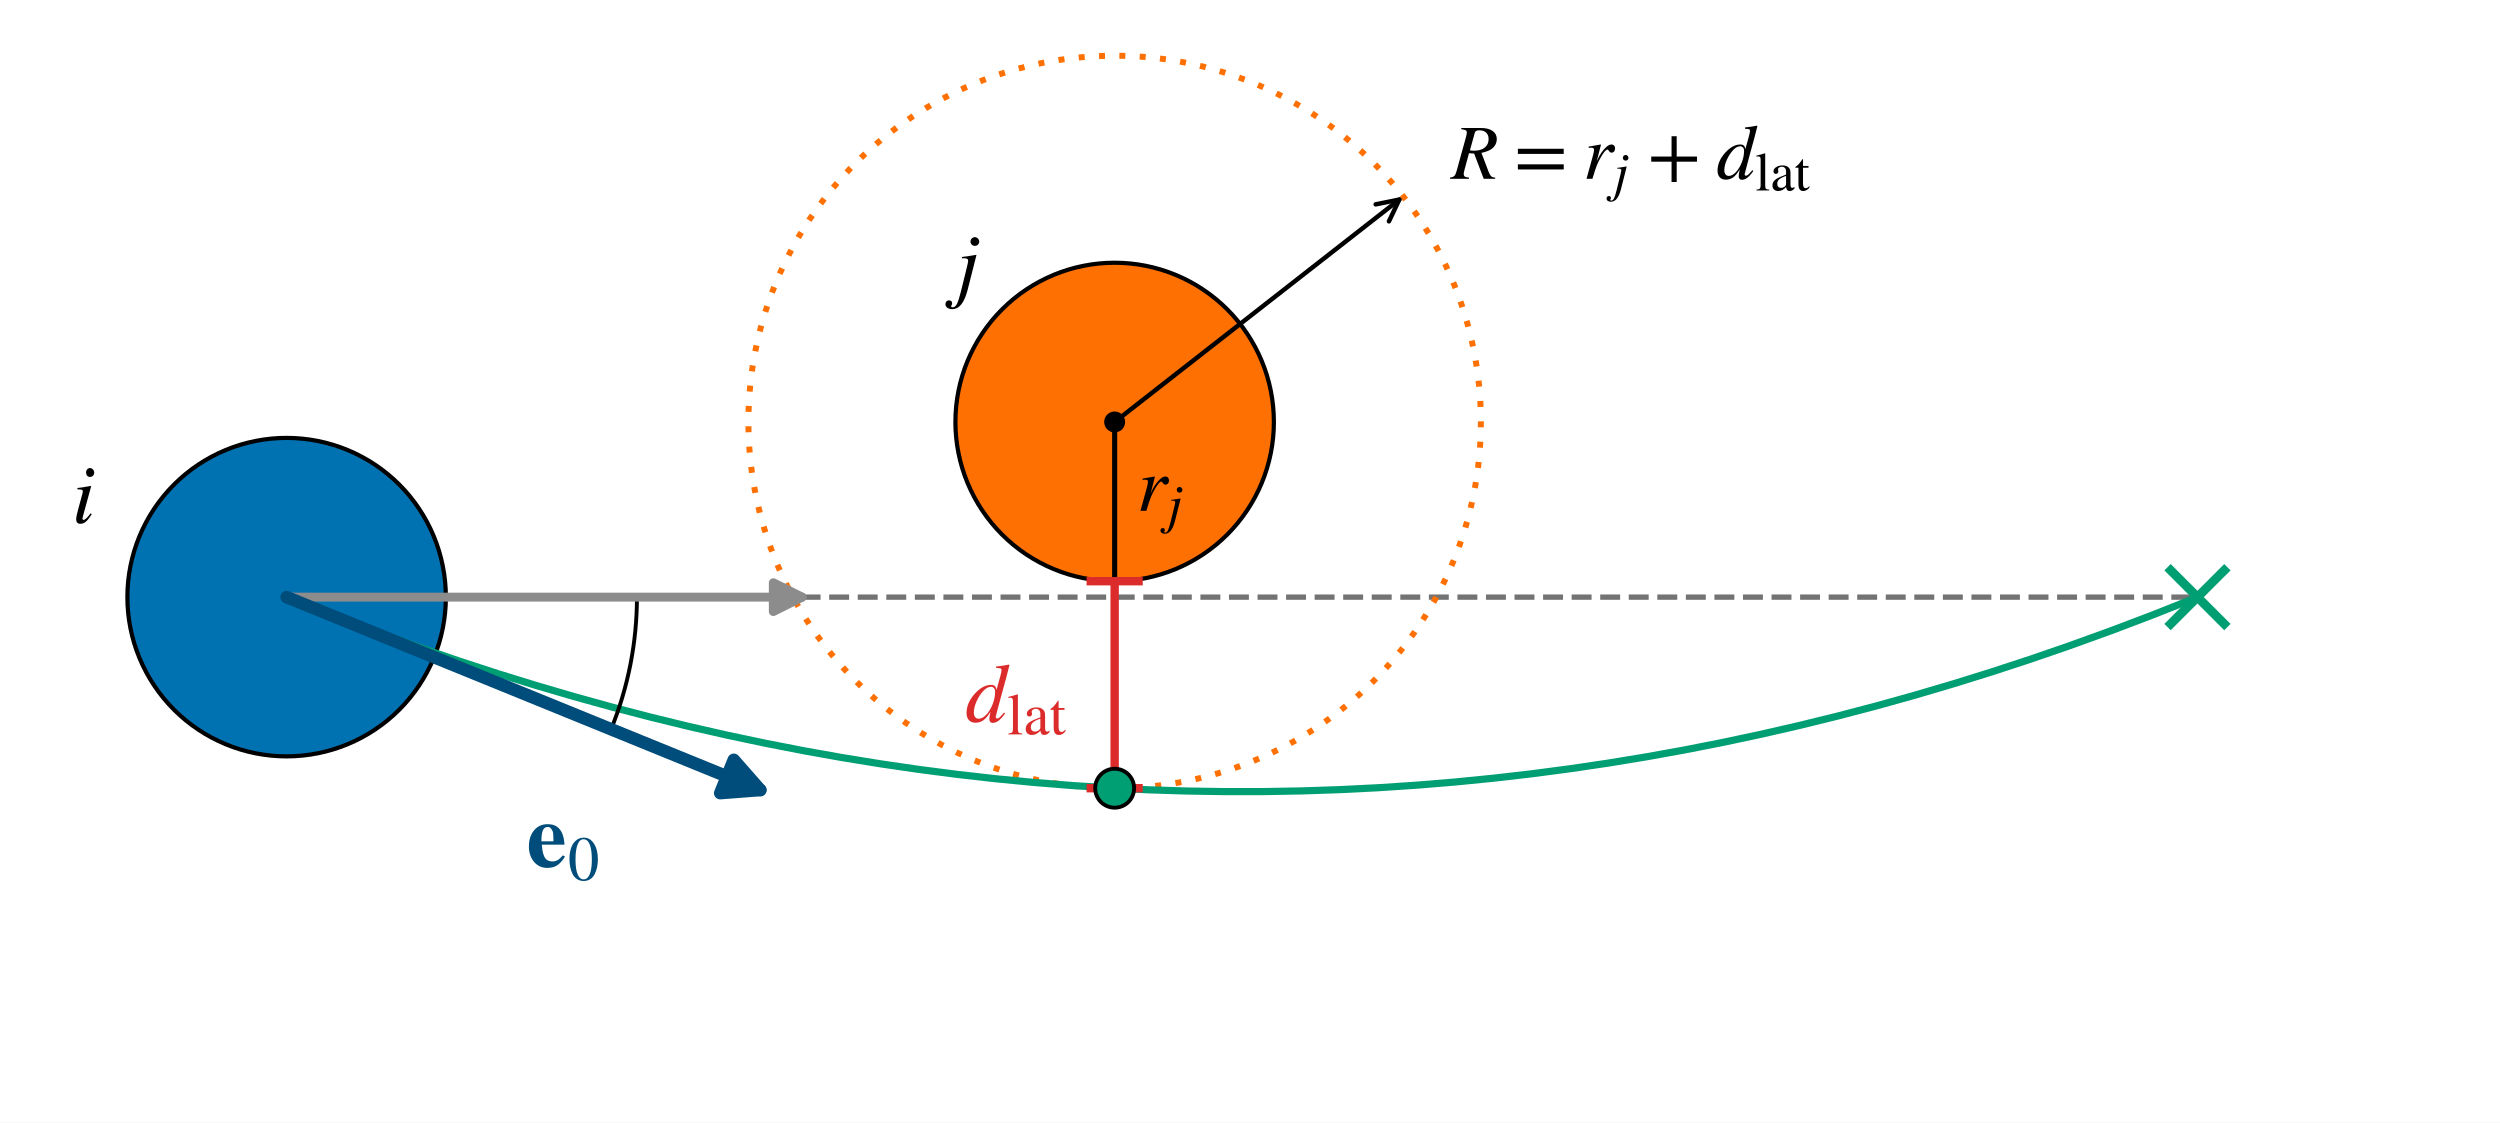
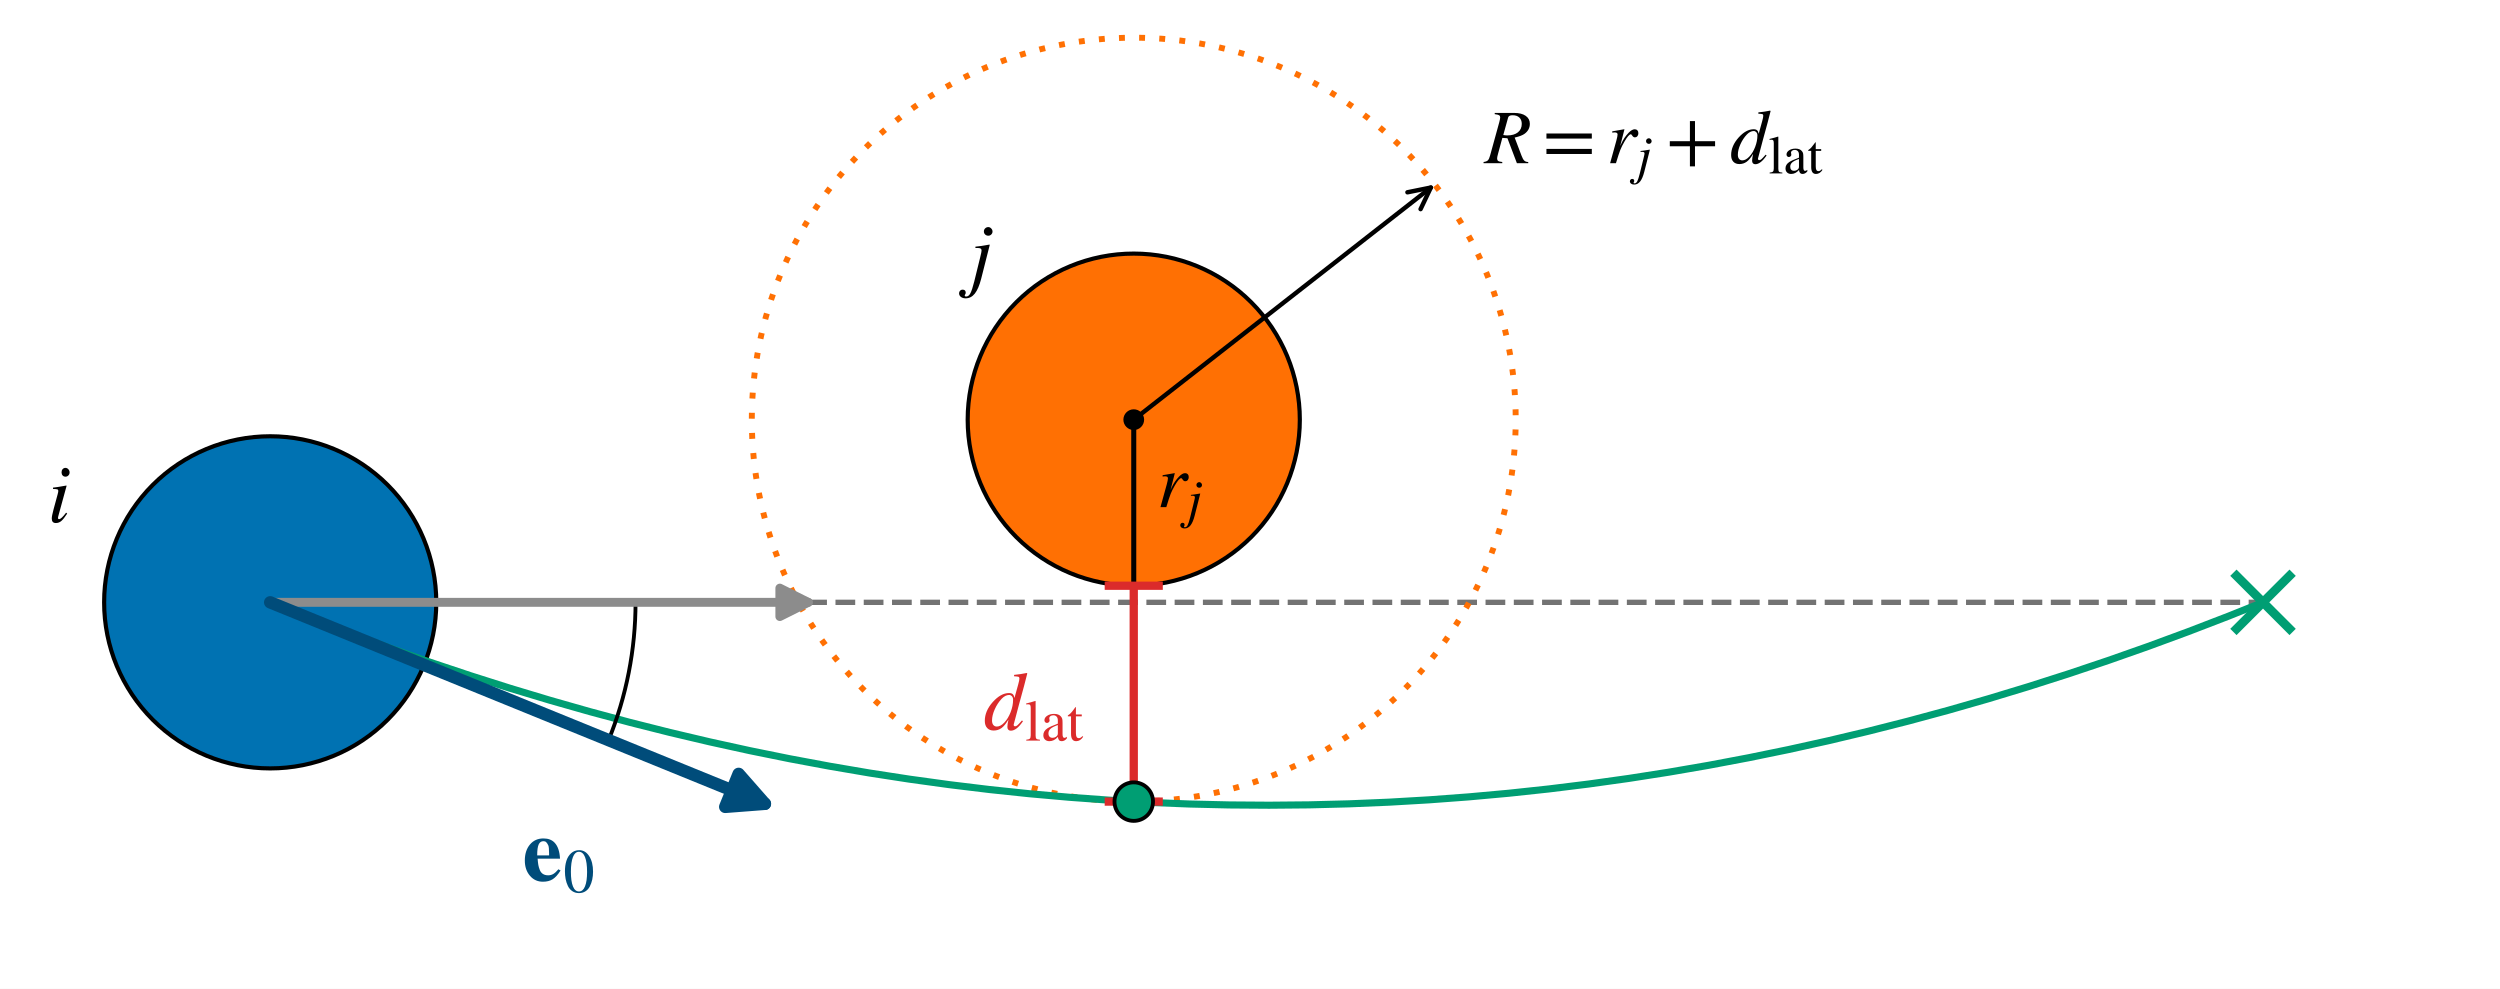
- <svg xmlns="http://www.w3.org/2000/svg" xmlns:xlink="http://www.w3.org/1999/xlink" width="835.2pt" height="375.042pt" viewBox="0 0 835.2 375.042" version="1.1">
+ <svg xmlns="http://www.w3.org/2000/svg" xmlns:xlink="http://www.w3.org/1999/xlink" width="843.84pt" height="333.751pt" viewBox="0 0 843.84 333.751" version="1.1">
  <defs>
    <style type="text/css">*{stroke-linejoin: round; stroke-linecap: butt}</style>
  </defs>
  <g id="figure_1">
    <g id="patch_1">
-       <path d="M 0 375.042  L 835.2 375.042  L 835.2 0  L 0 0  z " style="fill: #ffffff" />
+       <path d="M 0 333.751  L 843.84 333.751  L 843.84 0  L 0 0  z " style="fill: #ffffff" />
    </g>
    <g id="axes_1">
      <g id="line2d_1">
-         <path d="M 95.755 199.49  L 734.125 199.49  " clip-path="url(#p4d9e85e9c2)" style="fill: none; stroke-dasharray: 6.66,2.88; stroke-dashoffset: 0; stroke: #737373; stroke-width: 1.8" />
+         <path d="M 91.203 203.311  L 763.848 203.311  " clip-path="url(#pfbbe0450d2)" style="fill: none; stroke-dasharray: 6.66,2.88; stroke-dashoffset: 0; stroke: #737373; stroke-width: 1.8" />
      </g>
      <g id="patch_2">
-         <path d="M 372.382 263.327  C 404.831 263.327 435.955 250.435 458.9 227.491  C 481.844 204.546 494.736 173.422 494.736 140.973  C 494.736 108.525 481.844 77.4 458.9 54.456  C 435.955 31.511 404.831 18.619 372.382 18.619  C 339.933 18.619 308.809 31.511 285.865 54.456  C 262.92 77.4 250.028 108.525 250.028 140.973  C 250.028 173.422 262.92 204.546 285.865 227.491  C 308.809 250.435 339.933 263.327 372.382 263.327  L 372.382 263.327  z " clip-path="url(#p4d9e85e9c2)" style="fill: none; stroke-dasharray: 2,4.8; stroke-dashoffset: 0; stroke: #ff7003; stroke-width: 2; stroke-linejoin: miter" />
+         <path d="M 382.682 270.575  C 416.873 270.575 449.668 256.991 473.845 232.814  C 498.022 208.638 511.606 175.842 511.606 141.652  C 511.606 107.461 498.022 74.665 473.845 50.489  C 449.668 26.312 416.873 12.728 382.682 12.728  C 348.492 12.728 315.696 26.312 291.52 50.489  C 267.343 74.665 253.759 107.461 253.759 141.652  C 253.759 175.842 267.343 208.638 291.52 232.814  C 315.696 256.991 348.492 270.575 382.682 270.575  L 382.682 270.575  z " style="fill: none; stroke-dasharray: 2,4.8; stroke-dashoffset: 0; stroke: #ff7003; stroke-width: 2; stroke-linejoin: miter" />
      </g>
      <g id="text_1">
-         <g transform="translate(24.07847 174.8454) scale(0.28 -0.28)">
+         <g transform="translate(16.09879 176.405) scale(0.28 -0.28)">
          <defs>
-             <path id="STIXGeneral-Italic-4c" d="M 1690 3834  Q 1690 3699 1597 3603  Q 1504 3507 1376 3507  Q 1235 3507 1152 3600  Q 1069 3693 1069 3846  Q 1069 3994 1155 4090  Q 1242 4186 1370 4186  Q 1498 4186 1594 4080  Q 1690 3974 1690 3834  z M 1421 730  L 1504 659  Q 1235 243 1049 86  Q 864 -70 627 -70  Q 314 -70 314 282  Q 314 467 454 992  L 762 2125  Q 819 2330 819 2406  Q 819 2502 745 2528  Q 672 2554 410 2560  L 410 2662  Q 704 2688 1434 2822  L 1459 2803  L 858 608  Q 794 390 794 326  Q 794 230 883 230  Q 1043 230 1421 730  z " transform="scale(0.015625)" />
+             <path id="STIXGeneral-Italic-69" d="M 1690 3834  Q 1690 3699 1597 3603  Q 1504 3507 1376 3507  Q 1235 3507 1152 3600  Q 1069 3693 1069 3846  Q 1069 3994 1155 4090  Q 1242 4186 1370 4186  Q 1498 4186 1594 4080  Q 1690 3974 1690 3834  z M 1421 730  L 1504 659  Q 1235 243 1049 86  Q 864 -70 627 -70  Q 314 -70 314 282  Q 314 467 454 992  L 762 2125  Q 819 2330 819 2406  Q 819 2502 745 2528  Q 672 2554 410 2560  L 410 2662  Q 704 2688 1434 2822  L 1459 2803  L 858 608  Q 794 390 794 326  Q 794 230 883 230  Q 1043 230 1421 730  z " transform="scale(0.015625)" />
          </defs>
-           <use xlink:href="#STIXGeneral-Italic-4c" transform="translate(0 0.59375)" />
+           <use xlink:href="#STIXGeneral-Italic-69" transform="translate(0 0.59375)" />
        </g>
      </g>
      <g id="text_2">
-         <g transform="translate(319.3243 97.70911) scale(0.28 -0.28)">
+         <g transform="translate(327.1968 95.1271) scale(0.28 -0.28)">
          <defs>
-             <path id="STIXGeneral-Italic-4d" d="M 1786 3827  Q 1786 3699 1690 3603  Q 1594 3507 1466 3507  Q 1318 3507 1219 3600  Q 1120 3693 1120 3840  Q 1120 3981 1222 4077  Q 1325 4173 1459 4173  Q 1587 4173 1686 4067  Q 1786 3962 1786 3827  z M 1574 2803  L 909 179  Q 710 -595 419 -960  Q 128 -1325 -288 -1325  Q -512 -1325 -653 -1216  Q -794 -1107 -794 -934  Q -794 -819 -717 -736  Q -640 -653 -531 -653  Q -282 -653 -282 -890  Q -282 -966 -320 -1014  Q -358 -1062 -358 -1107  Q -358 -1184 -243 -1184  Q -51 -1184 80 -934  Q 211 -685 378 -19  L 838 1850  Q 941 2266 941 2362  Q 941 2470 873 2515  Q 806 2560 634 2560  L 467 2560  L 467 2662  Q 755 2682 1549 2822  L 1574 2803  z " transform="scale(0.015625)" />
+             <path id="STIXGeneral-Italic-6a" d="M 1786 3827  Q 1786 3699 1690 3603  Q 1594 3507 1466 3507  Q 1318 3507 1219 3600  Q 1120 3693 1120 3840  Q 1120 3981 1222 4077  Q 1325 4173 1459 4173  Q 1587 4173 1686 4067  Q 1786 3962 1786 3827  z M 1574 2803  L 909 179  Q 710 -595 419 -960  Q 128 -1325 -288 -1325  Q -512 -1325 -653 -1216  Q -794 -1107 -794 -934  Q -794 -819 -717 -736  Q -640 -653 -531 -653  Q -282 -653 -282 -890  Q -282 -966 -320 -1014  Q -358 -1062 -358 -1107  Q -358 -1184 -243 -1184  Q -51 -1184 80 -934  Q 211 -685 378 -19  L 838 1850  Q 941 2266 941 2362  Q 941 2470 873 2515  Q 806 2560 634 2560  L 467 2560  L 467 2662  Q 755 2682 1549 2822  L 1574 2803  z " transform="scale(0.015625)" />
          </defs>
-           <use xlink:href="#STIXGeneral-Italic-4d" transform="translate(0 0.796875)" />
+           <use xlink:href="#STIXGeneral-Italic-6a" transform="translate(0 0.796875)" />
        </g>
      </g>
      <g id="text_3">
-         <g style="fill: #004c7a" transform="translate(175.951 289.7395) scale(0.3 -0.3)">
+         <g style="fill: #004c7a" transform="translate(176.3972 297.4009) scale(0.3 -0.3)">
          <defs>
-             <path id="STIXGeneral-Bold-48" d="M 2579 806  L 2733 717  Q 2451 269 2166 89  Q 1882 -90 1466 -90  Q 890 -90 525 342  Q 160 774 160 1434  Q 160 2150 528 2588  Q 896 3027 1498 3027  Q 2029 3027 2317 2707  Q 2656 2336 2694 1568  L 1082 1568  Q 1101 1299 1133 1116  Q 1165 934 1241 748  Q 1318 563 1468 467  Q 1619 371 1843 371  Q 2048 371 2214 470  Q 2381 570 2579 806  z M 1907 1805  L 1907 1939  Q 1907 2406 1850 2528  Q 1773 2688 1699 2758  Q 1626 2829 1498 2829  Q 1267 2829 1158 2595  Q 1050 2362 1050 1805  L 1907 1805  z " transform="scale(0.015625)" />
-             <path id="STIXGeneral-Regular-13" d="M 3046 2112  Q 3046 1683 2963 1302  Q 2880 922 2717 602  Q 2554 282 2266 96  Q 1978 -90 1600 -90  Q 1210 -90 915 108  Q 621 307 461 640  Q 301 973 227 1350  Q 154 1728 154 2150  Q 154 2746 301 3222  Q 448 3699 790 4012  Q 1133 4326 1626 4326  Q 2253 4326 2649 3712  Q 3046 3098 3046 2112  z M 2432 2080  Q 2432 3091 2217 3625  Q 2003 4160 1587 4160  Q 1190 4160 979 3622  Q 768 3085 768 2106  Q 768 1120 979 598  Q 1190 77 1600 77  Q 2003 77 2217 598  Q 2432 1120 2432 2080  z " transform="scale(0.015625)" />
+             <path id="STIXGeneral-Bold-65" d="M 2579 806  L 2733 717  Q 2451 269 2166 89  Q 1882 -90 1466 -90  Q 890 -90 525 342  Q 160 774 160 1434  Q 160 2150 528 2588  Q 896 3027 1498 3027  Q 2029 3027 2317 2707  Q 2656 2336 2694 1568  L 1082 1568  Q 1101 1299 1133 1116  Q 1165 934 1241 748  Q 1318 563 1468 467  Q 1619 371 1843 371  Q 2048 371 2214 470  Q 2381 570 2579 806  z M 1907 1805  L 1907 1939  Q 1907 2406 1850 2528  Q 1773 2688 1699 2758  Q 1626 2829 1498 2829  Q 1267 2829 1158 2595  Q 1050 2362 1050 1805  L 1907 1805  z " transform="scale(0.015625)" />
+             <path id="STIXGeneral-Regular-30" d="M 3046 2112  Q 3046 1683 2963 1302  Q 2880 922 2717 602  Q 2554 282 2266 96  Q 1978 -90 1600 -90  Q 1210 -90 915 108  Q 621 307 461 640  Q 301 973 227 1350  Q 154 1728 154 2150  Q 154 2746 301 3222  Q 448 3699 790 4012  Q 1133 4326 1626 4326  Q 2253 4326 2649 3712  Q 3046 3098 3046 2112  z M 2432 2080  Q 2432 3091 2217 3625  Q 2003 4160 1587 4160  Q 1190 4160 979 3622  Q 768 3085 768 2106  Q 768 1120 979 598  Q 1190 77 1600 77  Q 2003 77 2217 598  Q 2432 1120 2432 2080  z " transform="scale(0.015625)" />
          </defs>
-           <use xlink:href="#STIXGeneral-Bold-48" transform="translate(0 0.703125)" />
-           <use xlink:href="#STIXGeneral-Regular-13" transform="translate(45.97496 -14.29688) scale(0.7)" />
+           <use xlink:href="#STIXGeneral-Bold-65" transform="translate(0 0.703125)" />
+           <use xlink:href="#STIXGeneral-Regular-30" transform="translate(45.94327 -12.525) scale(0.7)" />
        </g>
      </g>
      <g id="text_4">
-         <g transform="translate(484.7578 59.91803) scale(0.26 -0.26)">
+         <g transform="translate(501.0916 55.27651) scale(0.26 -0.26)">
          <defs>
-             <path id="STIXGeneral-Italic-35" d="M 845 4179  L 2458 4179  Q 3078 4179 3420 3936  Q 3763 3693 3763 3277  Q 3763 2778 3341 2458  Q 3091 2266 2502 2131  L 3072 627  Q 3181 333 3299 217  Q 3418 102 3629 102  L 3629 0  L 2688 0  L 1901 2074  L 1478 2106  L 1126 806  Q 1043 512 1043 403  Q 1043 256 1126 192  Q 1210 128 1472 102  L 1472 0  L -83 0  L -83 102  Q 173 134 278 243  Q 384 352 461 646  L 1222 3405  Q 1299 3699 1299 3808  Q 1299 3923 1210 3987  Q 1133 4038 845 4077  L 845 4179  z M 1958 3795  L 1555 2342  Q 1754 2310 1882 2310  Q 2451 2310 2771 2566  Q 3091 2822 3091 3270  Q 3091 3603 2892 3795  Q 2694 3987 2323 3987  Q 2010 3987 1958 3795  z " transform="scale(0.015625)" />
-             <path id="STIXGeneral-Regular-20" d="M 4077 2048  L 307 2048  L 307 2470  L 4077 2470  L 4077 2048  z M 4077 768  L 307 768  L 307 1190  L 4077 1190  L 4077 768  z " transform="scale(0.015625)" />
-             <path id="STIXGeneral-Italic-55" d="M 1126 1427  L 1229 1651  Q 1446 2131 1830 2534  Q 2106 2822 2336 2822  Q 2470 2822 2553 2732  Q 2637 2643 2637 2496  Q 2637 2349 2557 2249  Q 2477 2150 2336 2150  Q 2214 2150 2112 2317  Q 2061 2406 2010 2406  Q 1837 2406 1485 1805  Q 1267 1434 1136 1104  Q 1005 774 774 0  L 288 0  L 806 1869  Q 909 2246 909 2394  Q 909 2560 666 2560  Q 614 2560 467 2541  L 467 2650  L 1459 2822  L 1478 2810  L 1126 1427  z " transform="scale(0.015625)" />
-             <path id="STIXGeneral-Regular-e" d="M 4070 1408  L 2400 1408  L 2400 -262  L 1978 -262  L 1978 1408  L 307 1408  L 307 1830  L 1978 1830  L 1978 3501  L 2400 3501  L 2400 1830  L 4070 1830  L 4070 1408  z " transform="scale(0.015625)" />
-             <path id="STIXGeneral-Italic-47" d="M 3334 4371  L 3373 4333  L 3123 3360  L 2739 1958  Q 2323 429 2323 384  Q 2323 256 2438 256  Q 2522 256 2614 336  Q 2707 416 2963 710  L 3040 646  Q 2547 -83 2099 -83  Q 1978 -83 1907 -6  Q 1837 70 1837 205  Q 1837 397 1920 774  Q 1645 307 1379 118  Q 1114 -70 781 -70  Q 461 -70 278 125  Q 96 320 96 678  Q 96 1440 713 2131  Q 1331 2822 1965 2822  Q 2163 2822 2256 2732  Q 2349 2643 2381 2451  L 2387 2451  L 2675 3494  Q 2765 3808 2765 3949  Q 2765 4051 2694 4076  Q 2624 4102 2355 4115  L 2355 4224  Q 2848 4269 3334 4371  z M 2278 2310  Q 2278 2477 2185 2576  Q 2093 2675 1978 2675  Q 1677 2675 1395 2381  Q 1075 2042 864 1571  Q 653 1101 653 704  Q 653 486 752 361  Q 851 237 1024 237  Q 1312 237 1606 550  Q 1901 864 2089 1350  Q 2278 1837 2278 2310  z " transform="scale(0.015625)" />
-             <path id="STIXGeneral-Regular-4f" d="M 1645 0  L 134 0  L 134 96  Q 435 122 531 221  Q 627 320 627 589  L 627 3590  Q 627 3821 569 3910  Q 512 4000 358 4000  Q 224 4000 122 3987  L 122 4090  Q 730 4237 1133 4371  L 1165 4346  L 1165 557  Q 1165 288 1254 201  Q 1344 115 1645 96  L 1645 0  z " transform="scale(0.015625)" />
-             <path id="STIXGeneral-Regular-44" d="M 2829 422  L 2829 243  Q 2586 -64 2253 -64  Q 1888 -64 1843 403  L 1837 403  Q 1427 -64 909 -64  Q 608 -64 422 112  Q 237 288 237 602  Q 237 1050 685 1350  Q 992 1555 1837 1869  L 1837 2214  Q 1837 2502 1699 2646  Q 1562 2790 1338 2790  Q 1146 2790 1018 2697  Q 890 2605 890 2477  Q 890 2419 909 2348  Q 928 2278 928 2208  Q 928 2112 841 2029  Q 755 1946 634 1946  Q 525 1946 441 2029  Q 358 2112 358 2240  Q 358 2547 685 2752  Q 986 2944 1421 2944  Q 1939 2944 2176 2656  Q 2291 2522 2323 2384  Q 2355 2246 2355 1946  L 2355 723  Q 2355 301 2554 301  Q 2682 301 2829 422  z M 1837 813  L 1837 1715  Q 1248 1510 1018 1293  Q 800 1094 800 800  Q 800 557 921 432  Q 1043 307 1242 307  Q 1453 307 1613 410  Q 1747 506 1792 589  Q 1837 672 1837 813  z " transform="scale(0.015625)" />
-             <path id="STIXGeneral-Regular-57" d="M 1702 493  L 1786 422  Q 1478 -64 1011 -64  Q 448 -64 448 749  L 448 2675  L 109 2675  Q 83 2694 83 2720  Q 83 2771 192 2842  Q 435 2982 813 3526  Q 826 3546 874 3606  Q 922 3667 941 3706  Q 986 3706 986 3622  L 986 2880  L 1632 2880  L 1632 2675  L 986 2675  L 986 845  Q 986 538 1062 403  Q 1139 269 1318 269  Q 1510 269 1702 493  z " transform="scale(0.015625)" />
+             <path id="STIXGeneral-Italic-52" d="M 845 4179  L 2458 4179  Q 3078 4179 3420 3936  Q 3763 3693 3763 3277  Q 3763 2778 3341 2458  Q 3091 2266 2502 2131  L 3072 627  Q 3181 333 3299 217  Q 3418 102 3629 102  L 3629 0  L 2688 0  L 1901 2074  L 1478 2106  L 1126 806  Q 1043 512 1043 403  Q 1043 256 1126 192  Q 1210 128 1472 102  L 1472 0  L -83 0  L -83 102  Q 173 134 278 243  Q 384 352 461 646  L 1222 3405  Q 1299 3699 1299 3808  Q 1299 3923 1210 3987  Q 1133 4038 845 4077  L 845 4179  z M 1958 3795  L 1555 2342  Q 1754 2310 1882 2310  Q 2451 2310 2771 2566  Q 3091 2822 3091 3270  Q 3091 3603 2892 3795  Q 2694 3987 2323 3987  Q 2010 3987 1958 3795  z " transform="scale(0.015625)" />
+             <path id="STIXGeneral-Regular-3d" d="M 4077 2048  L 307 2048  L 307 2470  L 4077 2470  L 4077 2048  z M 4077 768  L 307 768  L 307 1190  L 4077 1190  L 4077 768  z " transform="scale(0.015625)" />
+             <path id="STIXGeneral-Italic-72" d="M 1126 1427  L 1229 1651  Q 1446 2131 1830 2534  Q 2106 2822 2336 2822  Q 2470 2822 2553 2732  Q 2637 2643 2637 2496  Q 2637 2349 2557 2249  Q 2477 2150 2336 2150  Q 2214 2150 2112 2317  Q 2061 2406 2010 2406  Q 1837 2406 1485 1805  Q 1267 1434 1136 1104  Q 1005 774 774 0  L 288 0  L 806 1869  Q 909 2246 909 2394  Q 909 2560 666 2560  Q 614 2560 467 2541  L 467 2650  L 1459 2822  L 1478 2810  L 1126 1427  z " transform="scale(0.015625)" />
+             <path id="STIXGeneral-Regular-2b" d="M 4070 1408  L 2400 1408  L 2400 -262  L 1978 -262  L 1978 1408  L 307 1408  L 307 1830  L 1978 1830  L 1978 3501  L 2400 3501  L 2400 1830  L 4070 1830  L 4070 1408  z " transform="scale(0.015625)" />
+             <path id="STIXGeneral-Italic-64" d="M 3334 4371  L 3373 4333  L 3123 3360  L 2739 1958  Q 2323 429 2323 384  Q 2323 256 2438 256  Q 2522 256 2614 336  Q 2707 416 2963 710  L 3040 646  Q 2547 -83 2099 -83  Q 1978 -83 1907 -6  Q 1837 70 1837 205  Q 1837 397 1920 774  Q 1645 307 1379 118  Q 1114 -70 781 -70  Q 461 -70 278 125  Q 96 320 96 678  Q 96 1440 713 2131  Q 1331 2822 1965 2822  Q 2163 2822 2256 2732  Q 2349 2643 2381 2451  L 2387 2451  L 2675 3494  Q 2765 3808 2765 3949  Q 2765 4051 2694 4076  Q 2624 4102 2355 4115  L 2355 4224  Q 2848 4269 3334 4371  z M 2278 2310  Q 2278 2477 2185 2576  Q 2093 2675 1978 2675  Q 1677 2675 1395 2381  Q 1075 2042 864 1571  Q 653 1101 653 704  Q 653 486 752 361  Q 851 237 1024 237  Q 1312 237 1606 550  Q 1901 864 2089 1350  Q 2278 1837 2278 2310  z " transform="scale(0.015625)" />
+             <path id="STIXGeneral-Regular-6c" d="M 1645 0  L 134 0  L 134 96  Q 435 122 531 221  Q 627 320 627 589  L 627 3590  Q 627 3821 569 3910  Q 512 4000 358 4000  Q 224 4000 122 3987  L 122 4090  Q 730 4237 1133 4371  L 1165 4346  L 1165 557  Q 1165 288 1254 201  Q 1344 115 1645 96  L 1645 0  z " transform="scale(0.015625)" />
+             <path id="STIXGeneral-Regular-61" d="M 2829 422  L 2829 243  Q 2586 -64 2253 -64  Q 1888 -64 1843 403  L 1837 403  Q 1427 -64 909 -64  Q 608 -64 422 112  Q 237 288 237 602  Q 237 1050 685 1350  Q 992 1555 1837 1869  L 1837 2214  Q 1837 2502 1699 2646  Q 1562 2790 1338 2790  Q 1146 2790 1018 2697  Q 890 2605 890 2477  Q 890 2419 909 2348  Q 928 2278 928 2208  Q 928 2112 841 2029  Q 755 1946 634 1946  Q 525 1946 441 2029  Q 358 2112 358 2240  Q 358 2547 685 2752  Q 986 2944 1421 2944  Q 1939 2944 2176 2656  Q 2291 2522 2323 2384  Q 2355 2246 2355 1946  L 2355 723  Q 2355 301 2554 301  Q 2682 301 2829 422  z M 1837 813  L 1837 1715  Q 1248 1510 1018 1293  Q 800 1094 800 800  Q 800 557 921 432  Q 1043 307 1242 307  Q 1453 307 1613 410  Q 1747 506 1792 589  Q 1837 672 1837 813  z " transform="scale(0.015625)" />
+             <path id="STIXGeneral-Regular-74" d="M 1702 493  L 1786 422  Q 1478 -64 1011 -64  Q 448 -64 448 749  L 448 2675  L 109 2675  Q 83 2694 83 2720  Q 83 2771 192 2842  Q 435 2982 813 3526  Q 826 3546 874 3606  Q 922 3667 941 3706  Q 986 3706 986 3622  L 986 2880  L 1632 2880  L 1632 2675  L 986 2675  L 986 845  Q 986 538 1062 403  Q 1139 269 1318 269  Q 1510 269 1702 493  z " transform="scale(0.015625)" />
          </defs>
-           <use xlink:href="#STIXGeneral-Italic-35" transform="translate(0 0.703125)" />
-           <use xlink:href="#STIXGeneral-Regular-20" transform="translate(81.09995 0.703125)" />
-           <use xlink:href="#STIXGeneral-Italic-55" transform="translate(169.5999 0.703125)" />
-           <use xlink:href="#STIXGeneral-Italic-4d" transform="translate(208.4998 -14.29688) scale(0.7)" />
-           <use xlink:href="#STIXGeneral-Regular-e" transform="translate(252.4598 0.703125)" />
-           <use xlink:href="#STIXGeneral-Italic-47" transform="translate(340.9598 0.703125)" />
-           <use xlink:href="#STIXGeneral-Regular-4f" transform="translate(390.9597 -14.29688) scale(0.7)" />
-           <use xlink:href="#STIXGeneral-Regular-44" transform="translate(410.4197 -14.29688) scale(0.7)" />
-           <use xlink:href="#STIXGeneral-Regular-57" transform="translate(441.4997 -14.29688) scale(0.7)" />
+           <use xlink:href="#STIXGeneral-Italic-52" transform="translate(0 0.703125)" />
+           <use xlink:href="#STIXGeneral-Regular-3d" transform="translate(75.53999 0.703125)" />
+           <use xlink:href="#STIXGeneral-Italic-72" transform="translate(158.48 0.703125)" />
+           <use xlink:href="#STIXGeneral-Italic-6a" transform="translate(197.38 -12.525) scale(0.7)" />
+           <use xlink:href="#STIXGeneral-Regular-2b" transform="translate(235.6893 0.703125)" />
+           <use xlink:href="#STIXGeneral-Italic-64" transform="translate(318.6293 0.703125)" />
+           <use xlink:href="#STIXGeneral-Regular-6c" transform="translate(368.6293 -12.525) scale(0.7)" />
+           <use xlink:href="#STIXGeneral-Regular-61" transform="translate(388.0893 -12.525) scale(0.7)" />
+           <use xlink:href="#STIXGeneral-Regular-74" transform="translate(419.1693 -12.525) scale(0.7)" />
        </g>
      </g>
      <g id="patch_3">
-         <path d="M 95.755 252.688  C 109.864 252.688 123.396 247.083 133.372 237.107  C 143.348 227.131 148.953 213.599 148.953 199.49  C 148.953 185.382 143.348 171.85 133.372 161.874  C 123.396 151.898 109.864 146.293 95.755 146.293  C 81.647 146.293 68.115 151.898 58.139 161.874  C 48.163 171.85 42.558 185.382 42.558 199.49  C 42.558 213.599 48.163 227.131 58.139 237.107  C 68.115 247.083 81.647 252.688 95.755 252.688  z " clip-path="url(#p4d9e85e9c2)" style="fill: #0072b2; stroke: #000000; stroke-width: 1.4; stroke-linejoin: miter" />
+         <path d="M 91.203 259.364  C 106.069 259.364 120.328 253.458 130.839 242.947  C 141.351 232.435 147.257 218.176 147.257 203.311  C 147.257 188.445 141.351 174.186 130.839 163.675  C 120.328 153.163 106.069 147.257 91.203 147.257  C 76.338 147.257 62.079 153.163 51.567 163.675  C 41.056 174.186 35.15 188.445 35.15 203.311  C 35.15 218.176 41.056 232.435 51.567 242.947  C 62.079 253.458 76.338 259.364 91.203 259.364  z " clip-path="url(#pfbbe0450d2)" style="fill: #0072b2; stroke: #000000; stroke-width: 1.4; stroke-linejoin: miter" />
      </g>
      <g id="patch_4">
-         <path d="M 372.382 194.171  C 386.49 194.171 400.022 188.565 409.998 178.59  C 419.974 168.614 425.58 155.081 425.58 140.973  C 425.58 126.865 419.974 113.333 409.998 103.357  C 400.022 93.381 386.49 87.776 372.382 87.776  C 358.274 87.776 344.742 93.381 334.766 103.357  C 324.79 113.333 319.185 126.865 319.185 140.973  C 319.185 155.081 324.79 168.614 334.766 178.59  C 344.742 188.565 358.274 194.171 372.382 194.171  z " clip-path="url(#p4d9e85e9c2)" style="fill: #ff7003; stroke: #000000; stroke-width: 1.4; stroke-linejoin: miter" />
+         <path d="M 382.682 197.705  C 397.548 197.705 411.807 191.799 422.318 181.287  C 432.83 170.776 438.736 156.517 438.736 141.652  C 438.736 126.786 432.83 112.527 422.318 102.016  C 411.807 91.504 397.548 85.598 382.682 85.598  C 367.817 85.598 353.558 91.504 343.046 102.016  C 332.535 112.527 326.629 126.786 326.629 141.652  C 326.629 156.517 332.535 170.776 343.046 181.287  C 353.558 191.799 367.817 197.705 382.682 197.705  z " clip-path="url(#pfbbe0450d2)" style="fill: #ff7003; stroke: #000000; stroke-width: 1.4; stroke-linejoin: miter" />
      </g>
      <g id="line2d_2">
-         <path d="M 95.755 199.49  L 110.155 205.222  L 124.554 210.689  L 138.953 215.892  L 153.353 220.83  L 166.152 224.997  L 178.951 228.956  L 191.751 232.705  L 204.55 236.245  L 217.35 239.576  L 230.149 242.699  L 242.948 245.612  L 255.748 248.316  L 268.547 250.811  L 281.347 253.097  L 294.146 255.175  L 306.945 257.043  L 319.745 258.702  L 332.544 260.152  L 345.343 261.393  L 358.143 262.425  L 370.942 263.248  L 383.742 263.862  L 396.541 264.267  L 409.34 264.463  L 422.14 264.45  L 434.939 264.228  L 447.739 263.797  L 460.538 263.156  L 473.337 262.307  L 486.137 261.249  L 498.936 259.982  L 511.735 258.506  L 524.535 256.821  L 537.334 254.926  L 550.134 252.823  L 562.933 250.511  L 575.732 247.989  L 588.532 245.259  L 601.331 242.32  L 614.131 239.171  L 626.93 235.814  L 639.729 232.248  L 652.529 228.472  L 665.328 224.488  L 678.128 220.294  L 690.927 215.892  L 705.326 210.689  L 719.726 205.222  L 734.125 199.49  L 734.125 199.49  " clip-path="url(#p4d9e85e9c2)" style="fill: none; stroke: #009e73; stroke-width: 2.4; stroke-linecap: square" />
+         <path d="M 91.203 203.311  L 104.69 208.693  L 118.176 213.855  L 131.663 218.796  L 145.15 223.518  L 158.636 228.019  L 172.123 232.3  L 185.609 236.361  L 199.096 240.201  L 212.583 243.821  L 226.069 247.221  L 239.556 250.401  L 253.042 253.361  L 266.529 256.1  L 280.016 258.619  L 293.502 260.918  L 306.989 262.996  L 320.475 264.854  L 333.962 266.492  L 347.449 267.91  L 360.935 269.108  L 374.422 270.085  L 387.908 270.842  L 401.395 271.379  L 414.882 271.696  L 428.368 271.792  L 441.855 271.668  L 455.341 271.324  L 468.828 270.76  L 482.315 269.975  L 495.801 268.97  L 509.288 267.745  L 522.774 266.3  L 536.261 264.634  L 549.748 262.748  L 563.234 260.642  L 576.721 258.316  L 590.208 255.769  L 603.694 253.003  L 617.181 250.016  L 630.667 246.808  L 644.154 243.381  L 657.641 239.733  L 671.127 235.865  L 684.614 231.777  L 698.1 227.468  L 711.587 222.94  L 725.074 218.191  L 738.56 213.221  L 752.047 208.032  L 763.848 203.311  L 763.848 203.311  " clip-path="url(#pfbbe0450d2)" style="fill: none; stroke: #009e73; stroke-width: 2.4; stroke-linecap: square" />
      </g>
      <g id="line2d_3">
-         <path d="M 734.125 199.49  " style="fill: none; stroke: #009e73; stroke-width: 1.8; stroke-linecap: square" />
+         <path d="M 763.848 203.311  " style="fill: none; stroke: #009e73; stroke-width: 1.8; stroke-linecap: square" />
        <defs>
-           <path id="m276e18a190" d="M -10 10  L 10 -10  M -10 -10  L 10 10  " style="stroke: #009e73; stroke-width: 3" />
+           <path id="m0b8c745e8d" d="M -10 10  L 10 -10  M -10 -10  L 10 10  " style="stroke: #009e73; stroke-width: 3" />
        </defs>
        <g>
-           <use xlink:href="#m276e18a190" x="734.125" y="199.49" style="fill: #009e73; stroke: #009e73; stroke-width: 3" />
+           <use xlink:href="#m0b8c745e8d" x="763.848" y="203.311" style="fill: #009e73; stroke: #009e73; stroke-width: 3" />
        </g>
      </g>
      <g id="text_5">
        <g id="patch_5">
-           <path d="M 321.367 249.189  L 358.607 249.189  L 358.607 218.949  L 321.367 218.949  z " style="fill: #ffffff" />
+           <path d="M 330.867 253.581  L 368.107 253.581  L 368.107 225.91  L 330.867 225.91  z " style="fill: #ffffff" />
        </g>
-         <g style="fill: #db2b2b" transform="translate(322.4869 241.3422) scale(0.28 -0.28)">
-           <use xlink:href="#STIXGeneral-Italic-47" transform="translate(0 0.703125)" />
-           <use xlink:href="#STIXGeneral-Regular-4f" transform="translate(49.99995 -14.29688) scale(0.7)" />
-           <use xlink:href="#STIXGeneral-Regular-44" transform="translate(69.45994 -14.29688) scale(0.7)" />
-           <use xlink:href="#STIXGeneral-Regular-57" transform="translate(100.5399 -14.29688) scale(0.7)" />
+         <g style="fill: #db2b2b" transform="translate(331.9874 246.4721) scale(0.28 -0.28)">
+           <use xlink:href="#STIXGeneral-Italic-64" transform="translate(0 0.703125)" />
+           <use xlink:href="#STIXGeneral-Regular-6c" transform="translate(49.99999 -12.525) scale(0.7)" />
+           <use xlink:href="#STIXGeneral-Regular-61" transform="translate(69.45998 -12.525) scale(0.7)" />
+           <use xlink:href="#STIXGeneral-Regular-74" transform="translate(100.54 -12.525) scale(0.7)" />
        </g>
      </g>
      <g id="patch_6">
-         <path d="M 204.146 243.632  C 206.994 236.64 209.158 229.389 210.609 221.98  C 212.059 214.571 212.79 207.04 212.79 199.49  " clip-path="url(#p4d9e85e9c2)" style="fill: none; stroke: #000000; stroke-width: 1.3; stroke-linejoin: miter" />
+         <path d="M 205.414 249.822  C 208.414 242.455 210.694 234.814 212.223 227.008  C 213.752 219.201 214.521 211.265 214.521 203.311  " clip-path="url(#pfbbe0450d2)" style="fill: none; stroke: #000000; stroke-width: 1.3; stroke-linejoin: miter" />
      </g>
      <g id="line2d_4">
-         <path d="M 372.382 140.973  L 372.382 194.171  " clip-path="url(#p4d9e85e9c2)" style="fill: none; stroke: #000000; stroke-width: 1.7; stroke-linecap: square" />
+         <path d="M 382.682 141.652  L 382.682 197.705  " clip-path="url(#pfbbe0450d2)" style="fill: none; stroke: #000000; stroke-width: 1.7; stroke-linecap: square" />
      </g>
      <g id="line2d_5">
-         <path d="M 372.382 194.171  L 372.382 263.327  " clip-path="url(#p4d9e85e9c2)" style="fill: none; stroke: #db2b2b; stroke-width: 2.8" />
+         <path d="M 382.682 197.705  L 382.682 270.575  " clip-path="url(#pfbbe0450d2)" style="fill: none; stroke: #db2b2b; stroke-width: 2.8" />
      </g>
      <g id="line2d_6">
-         <path d="M 364.403 194.171  L 380.362 194.171  " clip-path="url(#p4d9e85e9c2)" style="fill: none; stroke: #db2b2b; stroke-width: 2.8; stroke-linecap: square" />
+         <path d="M 374.274 197.705  L 391.09 197.705  " clip-path="url(#pfbbe0450d2)" style="fill: none; stroke: #db2b2b; stroke-width: 2.8; stroke-linecap: square" />
      </g>
      <g id="line2d_7">
-         <path d="M 364.403 263.327  L 380.362 263.327  " clip-path="url(#p4d9e85e9c2)" style="fill: none; stroke: #db2b2b; stroke-width: 2.8; stroke-linecap: square" />
+         <path d="M 374.274 270.575  L 391.09 270.575  " clip-path="url(#pfbbe0450d2)" style="fill: none; stroke: #db2b2b; stroke-width: 2.8; stroke-linecap: square" />
      </g>
      <g id="patch_7">
-         <path d="M 372.382 140.973  Q 420.59 103.309 467.477 66.677  " style="fill: none; stroke: #000000; stroke-width: 1.5; stroke-linecap: round" />
-         <path d="M 459.587 68.273  L 467.477 66.677  L 464.02 73.947  " style="fill: none; stroke: #000000; stroke-width: 1.5; stroke-linecap: round" />
+         <path d="M 382.682 141.652  Q 433.479 101.965 482.954 63.311  " style="fill: none; stroke: #000000; stroke-width: 1.5; stroke-linecap: round" />
+         <path d="M 475.064 64.907  L 482.954 63.311  L 479.497 70.58  " style="fill: none; stroke: #000000; stroke-width: 1.5; stroke-linecap: round" />
      </g>
      <g id="patch_8">
-         <path d="M 95.755 199.49  Q 183.531 199.49 267.953 199.49  " style="fill: none; stroke: #8c8c8c; stroke-width: 3; stroke-linecap: round" />
-         <path d="M 258.353 194.69  L 267.953 199.49  L 258.353 204.29  z " style="fill: #8c8c8c; stroke: #8c8c8c; stroke-width: 3; stroke-linecap: round" />
+         <path d="M 91.203 203.311  Q 183.692 203.311 272.826 203.311  " style="fill: none; stroke: #8c8c8c; stroke-width: 3; stroke-linecap: round" />
+         <path d="M 263.226 198.511  L 272.826 203.311  L 263.226 208.111  z " style="fill: #8c8c8c; stroke: #8c8c8c; stroke-width: 3; stroke-linecap: round" />
      </g>
      <g id="line2d_8">
-         <path d="M 372.382 140.973  " clip-path="url(#p4d9e85e9c2)" style="fill: none; stroke: #000000; stroke-width: 1.8; stroke-linecap: square" />
+         <path d="M 382.682 141.652  " clip-path="url(#pfbbe0450d2)" style="fill: none; stroke: #000000; stroke-width: 1.8; stroke-linecap: square" />
        <defs>
-           <path id="ma0ad82ce54" d="M 0 3  C 0.796 3 1.559 2.684 2.121 2.121  C 2.684 1.559 3 0.796 3 0  C 3 -0.796 2.684 -1.559 2.121 -2.121  C 1.559 -2.684 0.796 -3 0 -3  C -0.796 -3 -1.559 -2.684 -2.121 -2.121  C -2.684 -1.559 -3 -0.796 -3 0  C -3 0.796 -2.684 1.559 -2.121 2.121  C -1.559 2.684 -0.796 3 0 3  z " style="stroke: #000000" />
+           <path id="mbe9ed4b826" d="M 0 3  C 0.796 3 1.559 2.684 2.121 2.121  C 2.684 1.559 3 0.796 3 0  C 3 -0.796 2.684 -1.559 2.121 -2.121  C 1.559 -2.684 0.796 -3 0 -3  C -0.796 -3 -1.559 -2.684 -2.121 -2.121  C -2.684 -1.559 -3 -0.796 -3 0  C -3 0.796 -2.684 1.559 -2.121 2.121  C -1.559 2.684 -0.796 3 0 3  z " style="stroke: #000000" />
        </defs>
-         <g clip-path="url(#p4d9e85e9c2)">
-           <use xlink:href="#ma0ad82ce54" x="372.382" y="140.973" style="stroke: #000000" />
+         <g clip-path="url(#pfbbe0450d2)">
+           <use xlink:href="#mbe9ed4b826" x="382.682" y="141.652" style="stroke: #000000" />
        </g>
      </g>
      <g id="text_6">
-         <g transform="translate(379.8298 170.8891) scale(0.26 -0.26)">
-           <use xlink:href="#STIXGeneral-Italic-55" transform="translate(0 0.90625)" />
-           <use xlink:href="#STIXGeneral-Italic-4d" transform="translate(38.89996 -14.09375) scale(0.7)" />
+         <g transform="translate(390.5299 171.4034) scale(0.26 -0.26)">
+           <use xlink:href="#STIXGeneral-Italic-72" transform="translate(0 0.90625)" />
+           <use xlink:href="#STIXGeneral-Italic-6a" transform="translate(38.89999 -12.32188) scale(0.7)" />
        </g>
      </g>
      <g id="patch_9">
-         <path d="M 95.755 199.49  Q 177.049 232.596 253.993 263.931  " style="fill: none; stroke: #004c7a; stroke-width: 4.2; stroke-linecap: round" />
-         <path d="M 245.142 253.848  L 253.993 263.931  L 240.616 264.962  z " style="fill: #004c7a; stroke: #004c7a; stroke-width: 4.2; stroke-linecap: round" />
+         <path d="M 91.203 203.311  Q 176.861 238.194 258.17 271.306  " style="fill: none; stroke: #004c7a; stroke-width: 4.2; stroke-linecap: round" />
+         <path d="M 249.319 261.223  L 258.17 271.306  L 244.794 272.337  z " style="fill: #004c7a; stroke: #004c7a; stroke-width: 4.2; stroke-linecap: round" />
      </g>
      <g id="line2d_9">
-         <path d="M 372.382 263.327  " clip-path="url(#p4d9e85e9c2)" style="fill: none; stroke: #1f77b4; stroke-width: 1.8; stroke-linecap: square" />
+         <path d="M 382.682 270.575  " clip-path="url(#pfbbe0450d2)" style="fill: none; stroke: #1f77b4; stroke-width: 1.8; stroke-linecap: square" />
        <defs>
-           <path id="m50f0bc9f0d" d="M 0 6.5  C 1.724 6.5 3.377 5.815 4.596 4.596  C 5.815 3.377 6.5 1.724 6.5 0  C 6.5 -1.724 5.815 -3.377 4.596 -4.596  C 3.377 -5.815 1.724 -6.5 0 -6.5  C -1.724 -6.5 -3.377 -5.815 -4.596 -4.596  C -5.815 -3.377 -6.5 -1.724 -6.5 0  C -6.5 1.724 -5.815 3.377 -4.596 4.596  C -3.377 5.815 -1.724 6.5 0 6.5  z " style="stroke: #000000; stroke-width: 1.3" />
+           <path id="m928e07bf68" d="M 0 6.5  C 1.724 6.5 3.377 5.815 4.596 4.596  C 5.815 3.377 6.5 1.724 6.5 0  C 6.5 -1.724 5.815 -3.377 4.596 -4.596  C 3.377 -5.815 1.724 -6.5 0 -6.5  C -1.724 -6.5 -3.377 -5.815 -4.596 -4.596  C -5.815 -3.377 -6.5 -1.724 -6.5 0  C -6.5 1.724 -5.815 3.377 -4.596 4.596  C -3.377 5.815 -1.724 6.5 0 6.5  z " style="stroke: #000000; stroke-width: 1.3" />
        </defs>
-         <g clip-path="url(#p4d9e85e9c2)">
-           <use xlink:href="#m50f0bc9f0d" x="372.382" y="263.327" style="fill: #009e73; stroke: #000000; stroke-width: 1.3" />
+         <g clip-path="url(#pfbbe0450d2)">
+           <use xlink:href="#m928e07bf68" x="382.682" y="270.575" style="fill: #009e73; stroke: #000000; stroke-width: 1.3" />
        </g>
      </g>
    </g>
  </g>
  <defs>
-     <clipPath id="p4d9e85e9c2">
-       <rect x="0" y="0" width="835.2" height="375.042" />
+     <clipPath id="pfbbe0450d2">
+       <rect x="4.32" y="4.32" width="835.2" height="325.111" />
    </clipPath>
  </defs>
</svg>
